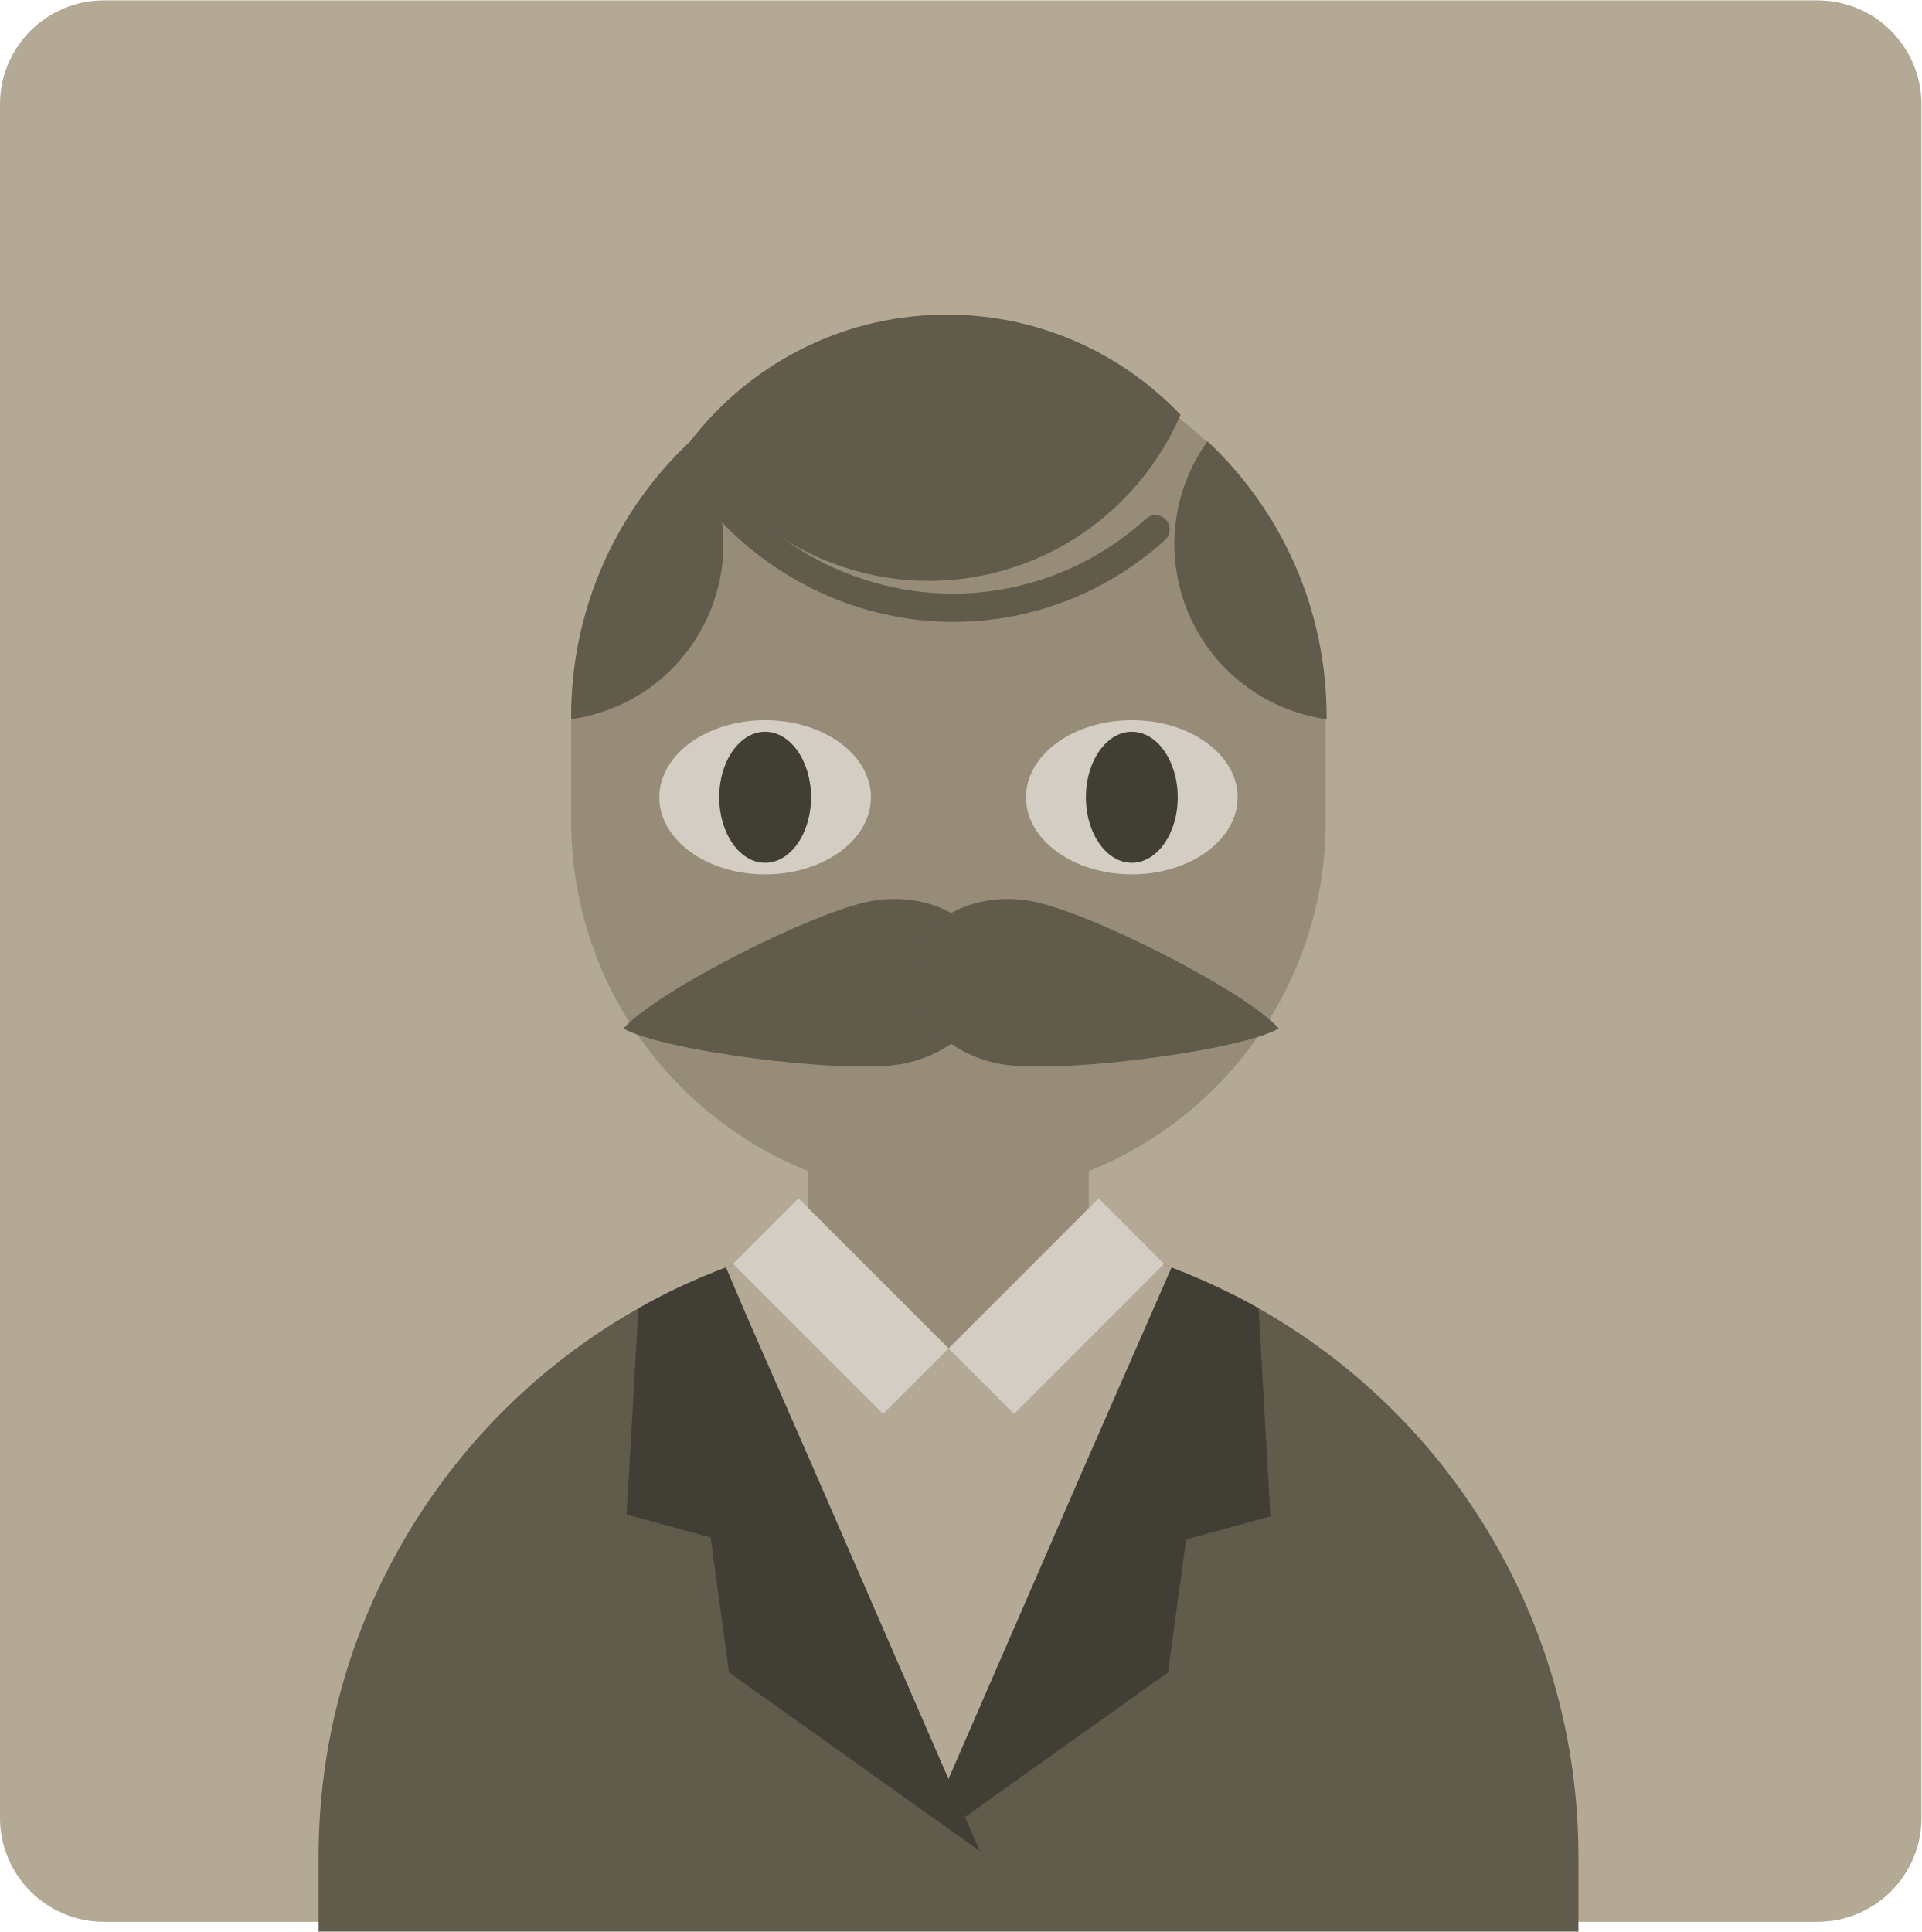
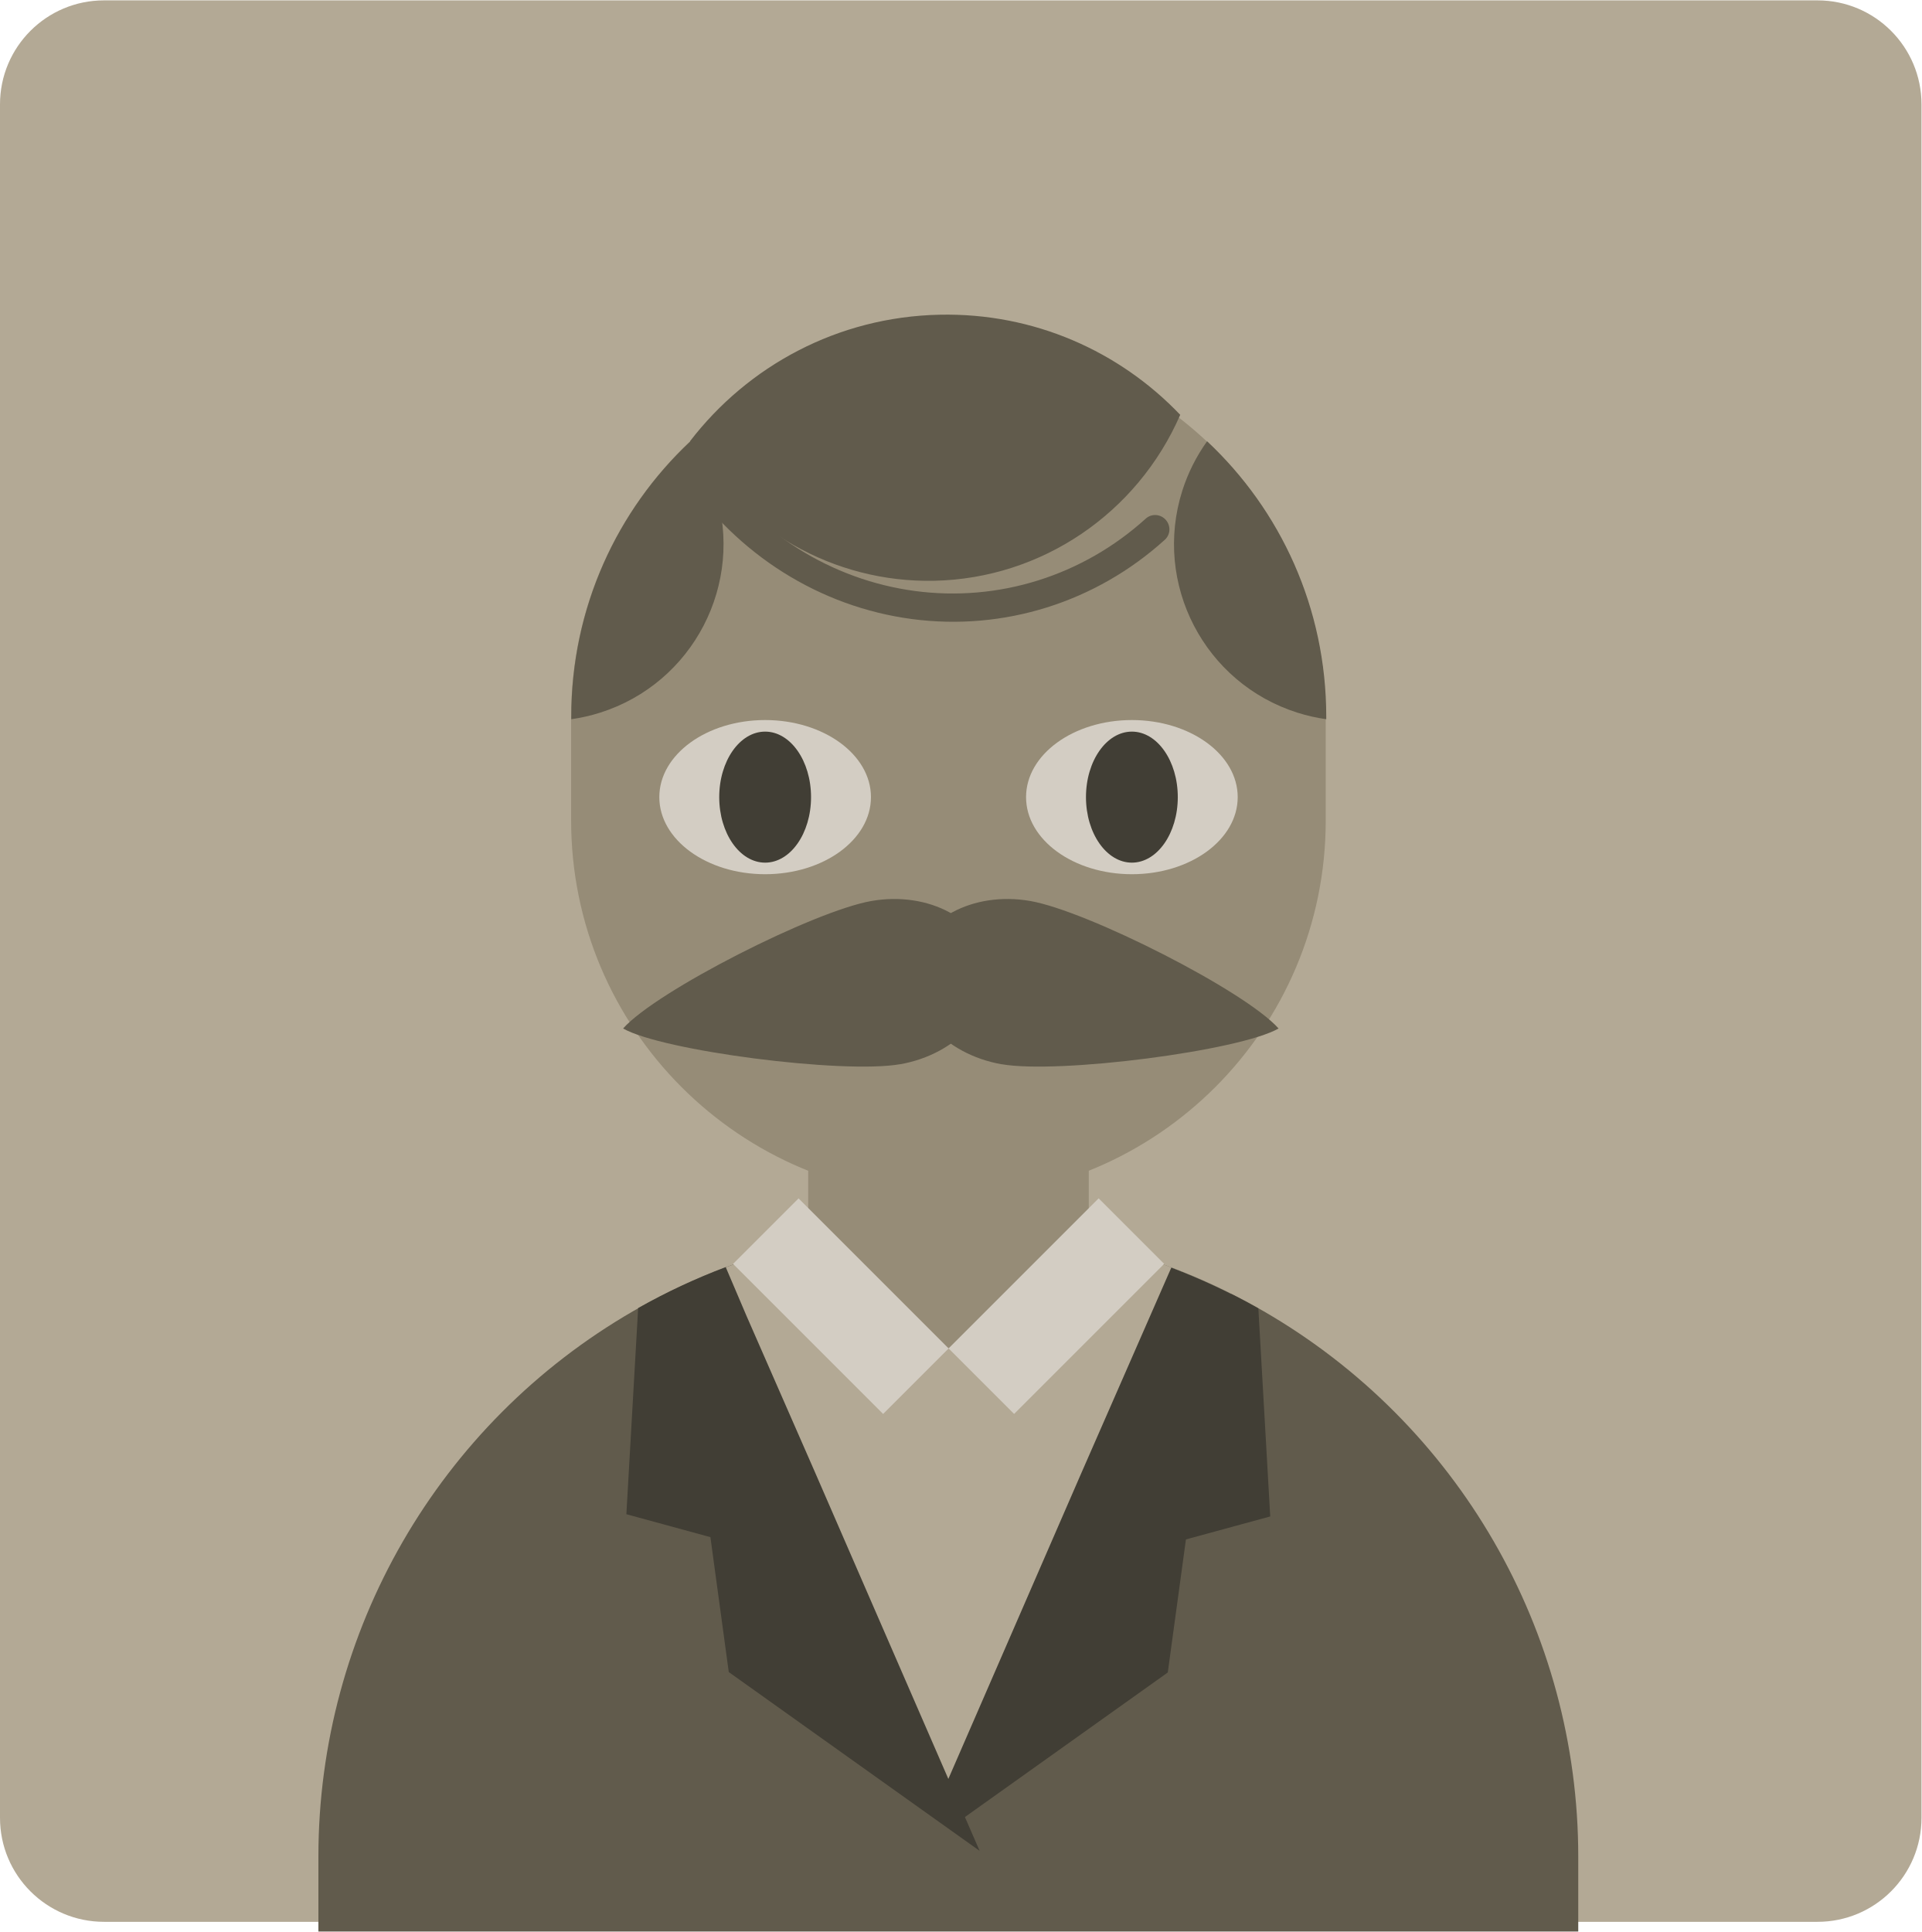
- <svg xmlns="http://www.w3.org/2000/svg" xmlns:xlink="http://www.w3.org/1999/xlink" id="svg8" version="1.1" viewBox="0 0 37.042 37.231" height="1.466in" width="1.458in">
-   <defs id="defs2">
-     <linearGradient id="7" gradientTransform="matrix(0,0,0,0,-192.3187,38.64163)">
-       <stop style="stop-color:#b3a995;stop-opacity:1;" offset="0" id="stop2624" />
+ <svg xmlns="http://www.w3.org/2000/svg" xmlns:xlink="http://www.w3.org/1999/xlink" width="1.458in" height="1.466in" version="1.1" viewBox="0 0 37.042 37.231">
+   <defs>
+     <linearGradient id="7" gradientTransform="matrix(0 0 0 0 -192.32 38.642)">
+       <stop stop-color="#b3a995" offset="0" />
    </linearGradient>
-     <linearGradient id="6" gradientTransform="matrix(2.959833,0,0,4.648278,-971.1937,-788.492)">
-       <stop style="stop-color:#a19a86;stop-opacity:1;" offset="0" id="stop2980" />
+     <linearGradient id="linearGradient1233" x1="54.811" x2="91.853" y1="32.815" y2="32.815" gradientTransform="translate(100.54 127.75)" gradientUnits="userSpaceOnUse" xlink:href="#7" />
+     <linearGradient id="3-0" x1="102.55" x2="107.57" y1="60.999" y2="60.999" gradientTransform="matrix(1.8881 1.6827e-8 0 .52963 -10.467 97.041)" gradientUnits="userSpaceOnUse">
+       <stop stop-color="#615b4c" offset="0" />
    </linearGradient>
-     <linearGradient id="8" gradientTransform="matrix(0,0,0,0,20.9488,-188.2151)">
-       <stop style="stop-color:#c9c2b5;stop-opacity:1;" offset="0" id="stop2972" />
-     </linearGradient>
-     <linearGradient id="9" gradientTransform="matrix(0,0,0,0,-2.924025,229.7012)">
-       <stop style="stop-color:#d3cdc3;stop-opacity:1;" offset="0" id="stop2966" />
-     </linearGradient>
-     <linearGradient id="4" gradientTransform="scale(1.336911,0.7479928)" x1="41.053" y1="37.348" x2="59.219" y2="37.348" gradientUnits="userSpaceOnUse">
-       <stop style="stop-color:#7e7867;stop-opacity:1;" offset="0" id="stop2597" />
-     </linearGradient>
-     <linearGradient id="2" x1="-86.011" y1="-24.381" x2="-66.572" y2="-24.381" gradientUnits="userSpaceOnUse">
-       <stop style="stop-color:#4f4b41;stop-opacity:1;" offset="0" id="stop3000" />
-     </linearGradient>
-     <linearGradient id="6-0" x1="-86.011" y1="-24.381" x2="-78.78" y2="-24.381" gradientUnits="userSpaceOnUse">
-       <stop style="stop-color:#a19a86;stop-opacity:1;" offset="0" id="stop2980-3" />
-     </linearGradient>
-     <linearGradient id="2-4" gradientTransform="matrix(0,0,0,0,-123.6929,-377.7422)">
-       <stop style="stop-color:#4f4b41;stop-opacity:1;" offset="0" id="stop3000-6" />
-     </linearGradient>
-     <linearGradient id="4-6" gradientTransform="matrix(0,0,0,0,-114.9655,-519.4565)">
-       <stop style="stop-color:#7e7867;stop-opacity:1;" offset="0" id="stop2597-7" />
-     </linearGradient>
-     <linearGradient id="4-8" gradientTransform="matrix(1.336912,0,0,0.7479926,-20.14841,114.3486)" x1="104.709" y1="37.486" x2="122.875" y2="37.486" gradientUnits="userSpaceOnUse">
-       <stop style="stop-color:#7e7867;stop-opacity:1;" offset="0" id="stop2597-8" />
-     </linearGradient>
-     <linearGradient id="7-8" x1="177.415" y1="4.945" x2="214.456" y2="4.945" gradientUnits="userSpaceOnUse" gradientTransform="translate(-36.49428,139.4933)">
-       <stop style="stop-color:#b3a995;stop-opacity:1;" offset="0" id="stop2624-3" />
-     </linearGradient>
-     <linearGradient id="1" gradientTransform="matrix(0,0,0,0,138.2613,-799.2997)">
-       <stop style="stop-color:#413e35;stop-opacity:1;" offset="0" id="stop3006" />
-     </linearGradient>
-     <linearGradient id="4-62" gradientTransform="matrix(1.336911,0,0,0.7479929,107.2023,99.03951)" x1="41.092" y1="94.596" x2="59.259" y2="94.596" gradientUnits="userSpaceOnUse">
-       <stop style="stop-color:#7e7867;stop-opacity:1;" offset="0" id="stop2597-82" />
-     </linearGradient>
-     <linearGradient id="8-7" x1="64.6" y1="76.485" x2="65.922" y2="76.485" gradientUnits="userSpaceOnUse" gradientTransform="translate(107.2023,99.03951)">
-       <stop style="stop-color:#c9c2b5;stop-opacity:1;" offset="0" id="stop2972-5" />
-     </linearGradient>
-     <linearGradient id="8-0" x1="103.968" y1="48.521" x2="115.848" y2="48.521" gradientUnits="userSpaceOnUse" gradientTransform="translate(72.27304,90.42636)">
-       <stop style="stop-color:#c9c2b5;stop-opacity:1;" offset="0" id="stop2972-6" />
-     </linearGradient>
-     <linearGradient id="4-1" gradientTransform="matrix(1.336911,0,0,0.7479929,56.54026,111.5704)" x1="105.044" y1="93.979" x2="123.21" y2="93.979" gradientUnits="userSpaceOnUse">
-       <stop style="stop-color:#7e7867;stop-opacity:1;" offset="0" id="stop2597-0" />
-     </linearGradient>
-     <clipPath clipPathUnits="userSpaceOnUse" id="clipPath1380">
-       <rect ry="2.005" y="52.26" x="135.909" height="37.042" width="37.042" id="rect1382" style="opacity:1;vector-effect:none;fill:url(#linearGradient1384);fill-opacity:1;stroke:none;stroke-width:0.862;stroke-linecap:round;stroke-linejoin:bevel;stroke-miterlimit:4;stroke-dasharray:none;stroke-dashoffset:0;stroke-opacity:1;paint-order:normal" />
-     </clipPath>
-     <linearGradient id="3" gradientTransform="scale(3.961524,0.2524281)" x1="55.817" y1="301.759" x2="57.486" y2="301.759" gradientUnits="userSpaceOnUse">
-       <stop style="stop-color:#615b4c;stop-opacity:1;" offset="0" id="stop2994" />
-     </linearGradient>
-     <linearGradient xlink:href="#7" id="linearGradient1233" gradientUnits="userSpaceOnUse" gradientTransform="translate(100.5359,127.7524)" x1="54.811" y1="32.815" x2="91.853" y2="32.815" />
-     <linearGradient id="3-0" gradientTransform="matrix(1.888115,1.6826517e-8,0,0.5296288,-10.46745,97.04117)" x1="102.553" y1="60.999" x2="107.574" y2="60.999" gradientUnits="userSpaceOnUse">
-       <stop style="stop-color:#615b4c;stop-opacity:1;" offset="0" id="stop2994-7" />
-     </linearGradient>
-     <linearGradient xlink:href="#7" id="linearGradient3873" gradientTransform="matrix(0.983899,0,0,1.016364,-20.37196,95.26353)" x1="192.075" y1="69.292" x2="202.724" y2="69.292" gradientUnits="userSpaceOnUse" />
-     <linearGradient xlink:href="#7" id="linearGradient3875" gradientTransform="matrix(1.231714,0,0,0.8118769,-20.37196,95.26353)" x1="156.472" y1="89.633" x2="158.43" y2="89.633" gradientUnits="userSpaceOnUse" />
+     <linearGradient id="linearGradient3873" x1="192.08" x2="202.72" y1="69.292" y2="69.292" gradientTransform="matrix(.9839 0 0 1.0164 -20.372 95.264)" gradientUnits="userSpaceOnUse" xlink:href="#7" />
+     <linearGradient id="linearGradient3875" x1="156.47" x2="158.43" y1="89.633" y2="89.633" gradientTransform="matrix(1.2317 0 0 .81188 -20.372 95.264)" gradientUnits="userSpaceOnUse" xlink:href="#7" />
  </defs>
-   <g id="layer2" style="display:none" transform="translate(-155.3473,-142.047)">
-     <rect y="0" x="0" height="279.4" width="215.9" id="rect848" style="opacity:1;vector-effect:none;fill:#fcfcfc;fill-opacity:1;stroke:none;stroke-width:1.624;stroke-linecap:butt;stroke-linejoin:miter;stroke-miterlimit:4;stroke-dasharray:none;stroke-dashoffset:0;stroke-opacity:1;paint-order:markers fill stroke" />
+   <g transform="translate(-155.35 -142.05)" display="none">
+     <rect width="215.9" height="279.4" fill="#fcfcfc" style="paint-order:markers fill stroke" />
  </g>
-   <g id="layer1" transform="translate(-155.3473,-142.047)">
-     <rect ry="2.005" y="142.047" x="155.347" height="37.042" width="37.042" id="rect1217" style="opacity:1;vector-effect:none;fill:url(#linearGradient1233);fill-opacity:1;stroke:none;stroke-width:0.862;stroke-linecap:round;stroke-linejoin:bevel;stroke-miterlimit:4;stroke-dasharray:none;stroke-dashoffset:0;stroke-opacity:1;paint-order:normal" />
-     <rect style="font-variation-settings:normal;vector-effect:none;fill:#968c77;fill-opacity:1;stroke:none;stroke-width:0.944;stroke-linecap:round;stroke-linejoin:bevel;stroke-miterlimit:4;stroke-dasharray:none;stroke-dashoffset:0;stroke-opacity:1;paint-order:normal;stop-color:#000000" id="rect1219" width="14.547" height="16.552" x="166.358" y="148.585" ry="7.273" />
-     <path id="path1221" style="font-variation-settings:normal;vector-effect:none;fill:#615b4c;fill-opacity:1;stroke:none;stroke-width:0.944;stroke-linecap:round;stroke-linejoin:bevel;stroke-miterlimit:4;stroke-dasharray:none;stroke-dashoffset:0;stroke-opacity:1;paint-order:normal;stop-color:#000000" d="m 173.66,165.689 a 12.143,12.143 0 0 0 -6.1,1.627 12.143,12.143 0 0 0 -6.071,10.517 v 1.445 h 24.287 v -1.445 a 12.143,12.143 0 0 0 -6.071,-10.517 12.143,12.143 0 0 0 -6.044,-1.627 z" />
-     <path id="path1265" style="fill:url(#linearGradient3873);stroke-width:0.544;stroke-linecap:round;stroke-linejoin:bevel;stop-color:#000000" d="m 173.66,165.689 a 12.143,12.143 0 0 0 -5.049,1.087 c 0.863,1.787 4.516,9.356 4.516,9.44 0,0.095 0.852,0.296 0.852,0.296 l 5.11,-9.529 a 12.143,12.143 0 0 0 -5.429,-1.295 z" />
-     <rect style="font-variation-settings:normal;vector-effect:none;fill:#968c77;fill-opacity:1;stroke:none;stroke-width:0.944;stroke-linecap:round;stroke-linejoin:bevel;stroke-miterlimit:4;stroke-dasharray:none;stroke-dashoffset:0;stroke-opacity:1;paint-order:normal;stop-color:#000000" id="rect1223" width="5.409" height="7.765" x="170.927" y="161.02" ry="2.704" />
-     <ellipse style="font-variation-settings:normal;vector-effect:none;fill:#d3cdc3;fill-opacity:1;stroke:none;stroke-width:1.027;stroke-linecap:round;stroke-linejoin:bevel;stroke-miterlimit:4;stroke-dasharray:none;stroke-dashoffset:0;stroke-opacity:1;paint-order:normal;stop-color:#000000" id="ellipse1225" cx="170.097" cy="157.41" rx="2.04" ry="1.486" />
-     <ellipse style="font-variation-settings:normal;vector-effect:none;fill:#413e35;fill-opacity:1;stroke:none;stroke-width:1.176;stroke-linecap:round;stroke-linejoin:bevel;stroke-miterlimit:4;stroke-dasharray:none;stroke-dashoffset:0;stroke-opacity:1;paint-order:normal;stop-color:#000000" id="ellipse1227" cx="170.097" cy="157.41" rx="0.885" ry="1.263" />
-     <ellipse style="font-variation-settings:normal;vector-effect:none;fill:#d3cdc3;fill-opacity:1;stroke:none;stroke-width:1.027;stroke-linecap:round;stroke-linejoin:bevel;stroke-miterlimit:4;stroke-dasharray:none;stroke-dashoffset:0;stroke-opacity:1;paint-order:normal;stop-color:#000000" id="ellipse1229" cx="177.166" cy="157.41" rx="2.04" ry="1.486" />
-     <ellipse style="font-variation-settings:normal;vector-effect:none;fill:#413e35;fill-opacity:1;stroke:none;stroke-width:1.176;stroke-linecap:round;stroke-linejoin:bevel;stroke-miterlimit:4;stroke-dasharray:none;stroke-dashoffset:0;stroke-opacity:1;paint-order:normal;stop-color:#000000" id="ellipse1231" cx="177.166" cy="157.41" rx="0.885" ry="1.263" />
-     <path id="path1189" style="fill:#615b4c;fill-opacity:1;stroke:none;stroke-width:0.609;stroke-linecap:round;stroke-linejoin:bevel;stroke-miterlimit:4;stroke-dasharray:none;stop-color:#000000" d="m 172.704,162.557 c 1.105,-0.193 1.877,-1.054 1.725,-1.923 -0.152,-0.869 -1.17,-1.417 -2.275,-1.225 -1.105,0.193 -4.146,1.734 -4.788,2.458 0.747,0.43 4.234,0.882 5.338,0.689 z" />
-     <path id="path1261" style="fill:#615b4c;fill-opacity:1;stroke-width:0.944;stroke-linecap:round;stroke-linejoin:bevel;stop-color:#000000" d="m 173.464,148.107 c -1.966,0.043 -3.694,0.989 -4.809,2.44 a 5.304,5.365 0 0 0 4.712,2.689 5.304,5.365 0 0 0 4.739,-3.199 c -1.168,-1.225 -2.82,-1.97 -4.642,-1.93 z" />
-     <path style="fill:none;stroke:url(#3-0);stroke-width:0.544;stroke-linecap:round;stroke-linejoin:bevel;stroke-miterlimit:4;stroke-dasharray:none;stop-color:#000000" id="path1274" transform="matrix(0.9926942,0.1206576,-0.1028531,0.9946966,0,0)" d="m 192.373,129.72 a 5.984,6.167 0 0 1 -4.49,2.015 5.984,6.167 0 0 1 -4.446,-2.115" />
-     <path id="path1311" style="fill:#615b4c;fill-opacity:1;stroke:none;stroke-width:0.609;stroke-linecap:round;stroke-linejoin:bevel;stroke-miterlimit:4;stroke-dasharray:none;stop-color:#000000" d="m 174.662,162.557 c -1.105,-0.193 -1.877,-1.054 -1.725,-1.923 0.152,-0.869 1.17,-1.417 2.275,-1.225 1.105,0.193 4.146,1.734 4.788,2.458 -0.747,0.43 -4.234,0.882 -5.338,0.689 z" />
-     <path id="path1314" style="fill:#615b4c;fill-opacity:1;stroke:none;stroke-width:0.544;stroke-linecap:round;stroke-linejoin:bevel;stroke-miterlimit:4;stroke-dasharray:none;stop-color:#000000" d="m 168.655,150.547 c -1.414,1.325 -2.297,3.211 -2.297,5.311 v 0.047 a 3.408,3.408 0 0 0 0.555,-0.126 3.408,3.408 0 0 0 2.22,-4.279 3.408,3.408 0 0 0 -0.477,-0.952 z" />
-     <path id="path1243" style="fill:#615b4c;fill-opacity:1;stroke:none;stroke-width:0.544;stroke-linecap:round;stroke-linejoin:bevel;stroke-miterlimit:4;stroke-dasharray:none;stop-color:#000000" d="m 178.624,150.547 c 1.414,1.325 2.297,3.211 2.297,5.311 v 0.047 a 3.408,3.408 0 0 1 -0.555,-0.126 3.408,3.408 0 0 1 -2.22,-4.279 3.408,3.408 0 0 1 0.477,-0.952 z" />
-     <path id="path1246" style="fill:#413e35;fill-opacity:1;stroke-width:0.544;stroke-linecap:round;stroke-linejoin:bevel;stop-color:#000000" d="m 177.931,166.476 -1.739,3.971 -2.76,6.348 c 0.159,0.078 0.238,-0.026 0.352,0.393 l 4.079,-2.907 0.35,-2.565 1.625,-0.443 -0.229,-4.011 c -0.538,-0.304 -1.099,-0.567 -1.677,-0.786 z" />
-     <path id="path1295" style="fill:#413e35;fill-opacity:1;stroke-width:0.544;stroke-linecap:round;stroke-linejoin:bevel;stop-color:#000000" d="m 169.342,166.473 a 12.143,12.143 0 0 0 -1.688,0.79 l -0.227,3.974 1.62,0.442 0.354,2.601 4.836,3.447 -3.166,-7.281 -1.328,-3.032 z" />
-     <rect style="fill:url(#linearGradient3875);stroke-width:0.544;stroke-linecap:round;stroke-linejoin:bevel;stop-color:#000000" id="rect1346" width="2.412" height="1.59" x="172.357" y="168.034" />
-     <rect style="fill:#d3cdc3;stroke-width:0.544;stroke-linecap:round;stroke-linejoin:bevel;stop-color:#000000;fill-opacity:1" id="rect1342" width="4.091" height="1.786" x="3.959" y="241.596" transform="rotate(-45)" />
-     <rect style="fill:#d3cdc3;stroke-width:0.544;stroke-linecap:round;stroke-linejoin:bevel;stop-color:#000000;fill-opacity:1" id="rect1344" width="4.091" height="1.786" x="-241.596" y="-3.959" transform="matrix(-0.7071068,-0.7071068,-0.7071068,0.7071068,0,0)" />
+   <g transform="translate(-155.35 -142.05)">
+     <g>
+       <rect x="155.35" y="142.05" width="37.042" height="37.042" ry="2.005" fill="url(#linearGradient1233)" style="paint-order:normal" />
+       <rect x="166.36" y="148.58" width="14.547" height="16.552" ry="7.273" fill="#968c77" stop-color="#000000" style="font-variation-settings:normal;paint-order:normal" />
+       <path d="m173.66 165.69a12.143 12.143 0 0 0-6.1 1.627 12.143 12.143 0 0 0-6.072 10.517v1.445h24.287v-1.445a12.143 12.143 0 0 0-6.072-10.517 12.143 12.143 0 0 0-6.044-1.627z" fill="#615b4c" stop-color="#000000" style="font-variation-settings:normal;paint-order:normal" />
+     </g>
+     <path d="m173.66 165.69a12.143 12.143 0 0 0-5.049 1.087c0.863 1.787 4.516 9.356 4.516 9.44 0 0.095 0.852 0.296 0.852 0.296l5.11-9.529a12.143 12.143 0 0 0-5.429-1.295z" fill="url(#linearGradient3873)" stop-color="#000000" stroke-linecap="round" stroke-linejoin="bevel" stroke-width=".544" />
+     <g>
+       <rect x="170.93" y="161.02" width="5.409" height="7.765" ry="2.704" fill="#968c77" stop-color="#000000" style="font-variation-settings:normal;paint-order:normal" />
+       <ellipse cx="170.1" cy="157.41" rx="2.04" ry="1.486" fill="#d3cdc3" stop-color="#000000" style="font-variation-settings:normal;paint-order:normal" />
+       <ellipse cx="170.1" cy="157.41" rx=".885" ry="1.263" fill="#413e35" stop-color="#000000" style="font-variation-settings:normal;paint-order:normal" />
+       <ellipse cx="177.17" cy="157.41" rx="2.04" ry="1.486" fill="#d3cdc3" stop-color="#000000" style="font-variation-settings:normal;paint-order:normal" />
+       <ellipse cx="177.17" cy="157.41" rx=".885" ry="1.263" fill="#413e35" stop-color="#000000" style="font-variation-settings:normal;paint-order:normal" />
+       <path d="m172.7 162.56c1.105-0.193 1.877-1.054 1.725-1.923s-1.17-1.417-2.275-1.225-4.146 1.734-4.788 2.458c0.747 0.43 4.234 0.882 5.338 0.689z" fill="#615b4c" stop-color="#000000" />
+       <path d="m173.46 148.11c-1.966 0.043-3.694 0.989-4.809 2.44a5.304 5.365 0 0 0 4.712 2.689 5.304 5.365 0 0 0 4.739-3.199c-1.168-1.225-2.82-1.97-4.642-1.93z" fill="#615b4c" stop-color="#000000" stroke-linecap="round" stroke-linejoin="bevel" stroke-width=".944" />
+     </g>
+     <path transform="matrix(.99269 .12066 -.10285 .9947 0 0)" d="m192.37 129.72a5.984 6.167 0 0 1-4.49 2.015 5.984 6.167 0 0 1-4.446-2.115" fill="none" stop-color="#000000" stroke="url(#3-0)" stroke-linecap="round" stroke-linejoin="bevel" stroke-width=".544" />
+     <g fill="#615b4c">
+       <path d="m174.66 162.56c-1.105-0.193-1.877-1.054-1.725-1.923s1.17-1.417 2.275-1.225 4.146 1.734 4.788 2.458c-0.747 0.43-4.234 0.882-5.338 0.689z" stop-color="#000000" />
+       <path d="m168.66 150.55c-1.414 1.325-2.297 3.211-2.297 5.311v0.047a3.408 3.408 0 0 0 0.555-0.126 3.408 3.408 0 0 0 2.22-4.279 3.408 3.408 0 0 0-0.477-0.952z" stop-color="#000000" />
+       <path d="m178.62 150.55c1.414 1.325 2.297 3.211 2.297 5.311v0.047a3.408 3.408 0 0 1-0.555-0.126 3.408 3.408 0 0 1-2.22-4.279 3.408 3.408 0 0 1 0.477-0.952z" stop-color="#000000" />
+     </g>
+     <g stroke-linecap="round" stroke-linejoin="bevel">
+       <path d="m177.93 166.48-1.739 3.971-2.76 6.348c0.159 0.078 0.238-0.026 0.352 0.393l4.079-2.907 0.35-2.565 1.625-0.443-0.229-4.011c-0.538-0.304-1.099-0.567-1.677-0.786z" fill="#413e35" stop-color="#000000" stroke-width=".544" />
+       <path d="m169.34 166.47a12.143 12.143 0 0 0-1.688 0.79l-0.227 3.974 1.62 0.442 0.354 2.601 4.836 3.447-3.166-7.281-1.328-3.032z" fill="#413e35" stop-color="#000000" stroke-width=".544" />
+       <g stroke-width=".544">
+         <rect x="172.36" y="168.03" width="2.412" height="1.59" fill="url(#linearGradient3875)" stop-color="#000000" />
+         <rect transform="rotate(-45)" x="3.959" y="241.6" width="4.091" height="1.786" fill="#d3cdc3" stop-color="#000000" />
+         <rect transform="matrix(-.70711 -.70711 -.70711 .70711 0 0)" x="-241.6" y="-3.959" width="4.091" height="1.786" fill="#d3cdc3" stop-color="#000000" />
+       </g>
+     </g>
  </g>
</svg>
